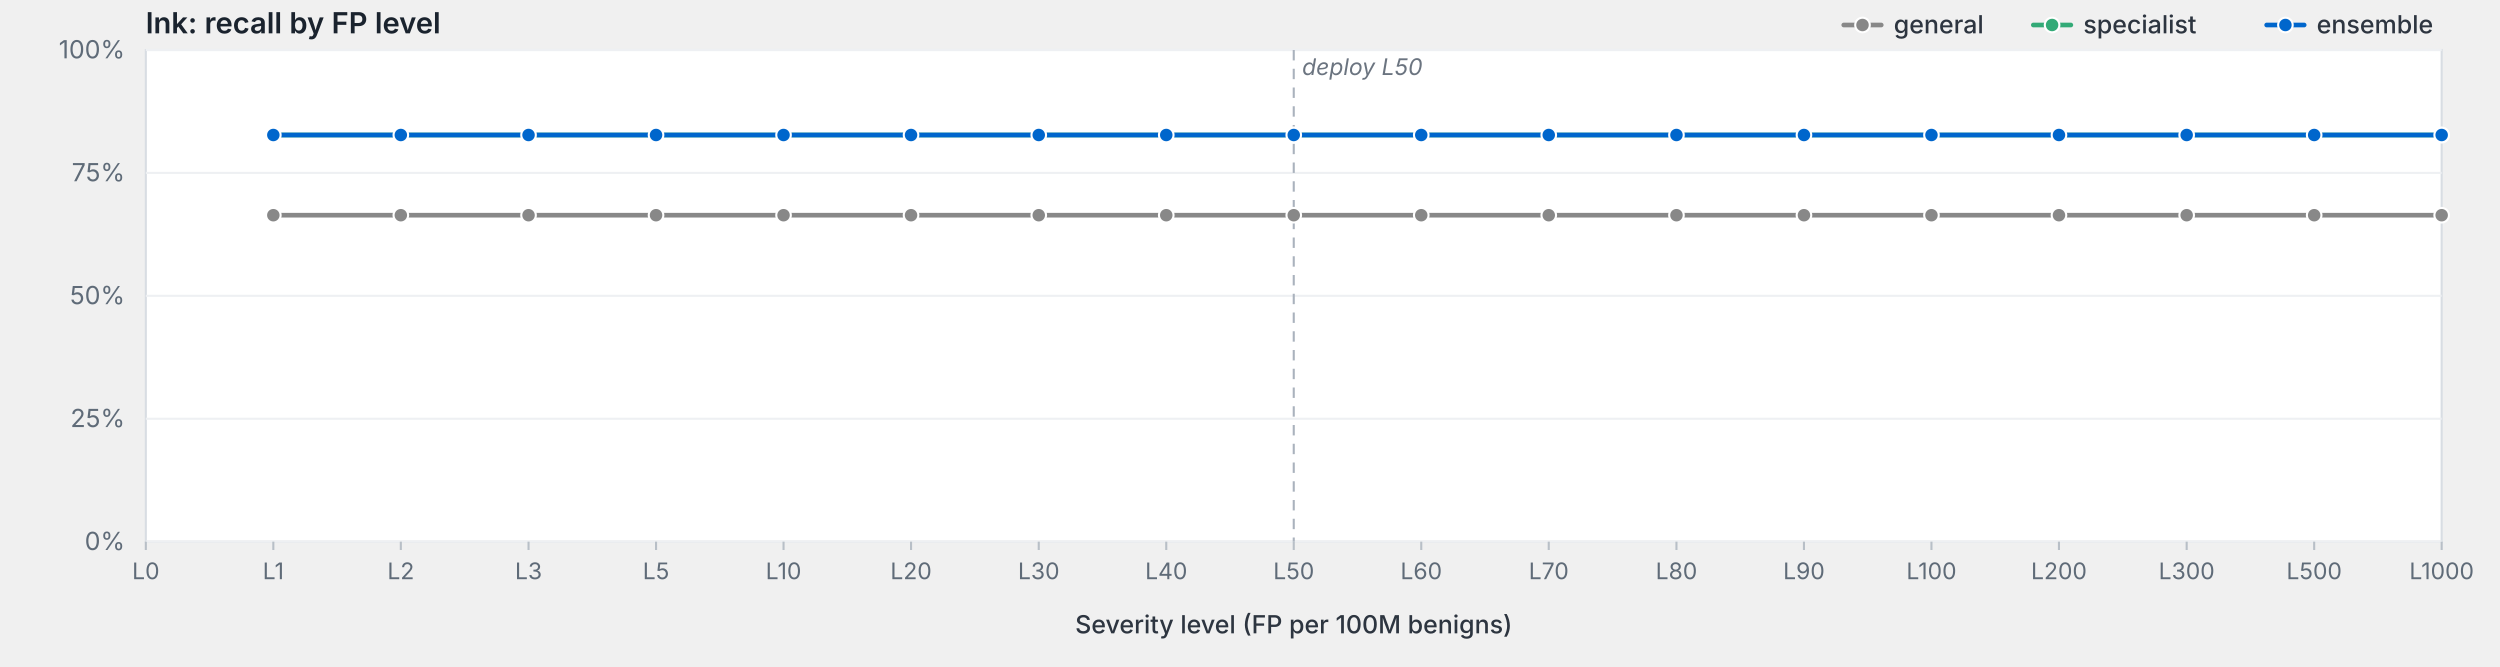
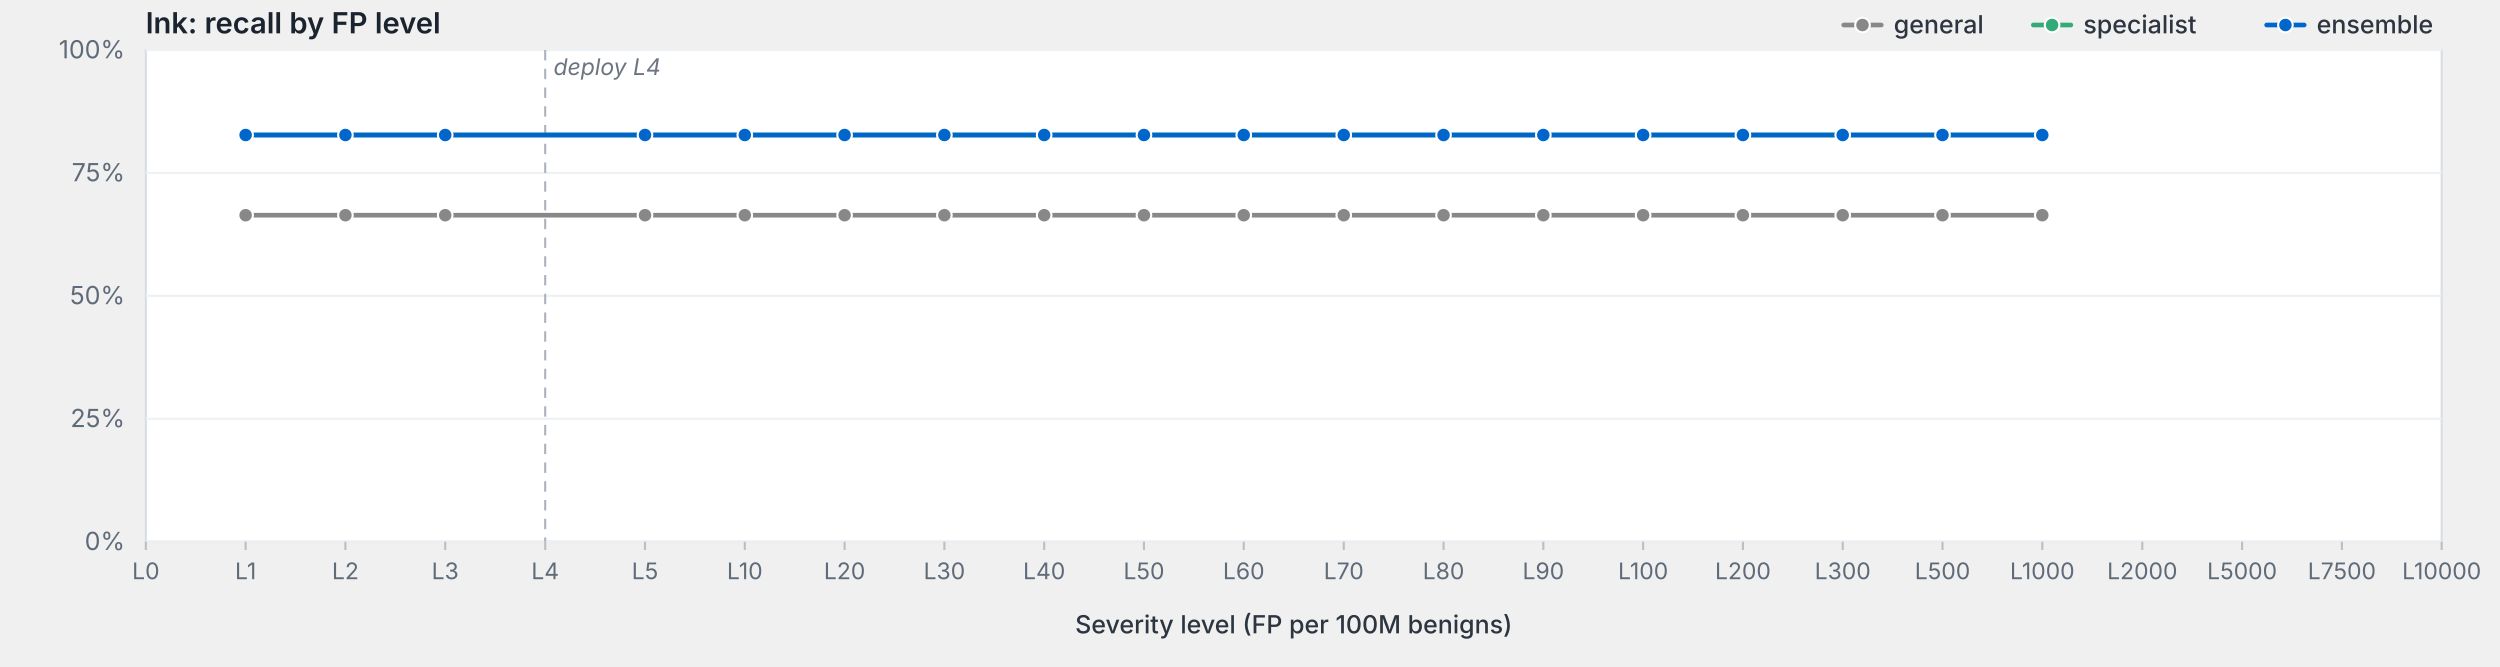
<svg xmlns="http://www.w3.org/2000/svg" viewBox="0 0 1200 320" width="1200" height="320" preserveAspectRatio="xMidYMid meet" role="img" aria-label="lnk: recall by FP level">
  <style>svg { background: #fdfdfd; }.frame { fill: #fff; stroke: #d8dde3; stroke-width: 1; }.grid { stroke: #eef0f3; stroke-width: 1; }.tick { stroke: #b8bfc7; stroke-width: 1; }.axis-label { fill: #5f6b78; font-family: -apple-system, BlinkMacSystemFont, "Segoe UI", system-ui, sans-serif; font-size: 12px; }.x-label { fill: #5f6b78; font-family: -apple-system, BlinkMacSystemFont, "Segoe UI", system-ui, sans-serif; font-size: 11px; }.axis-title { fill: #2d3540; font-family: -apple-system, BlinkMacSystemFont, "Segoe UI", system-ui, sans-serif; font-size: 12px; font-weight: 500; }.title { fill: #1a232e; font-family: -apple-system, BlinkMacSystemFont, "Segoe UI", system-ui, sans-serif; font-size: 14px; font-weight: 600; }.deploy-marker { stroke: #aab2bd; stroke-width: 1; stroke-dasharray: 5,4; }.deploy-label { fill: #6b7480; font-family: -apple-system, BlinkMacSystemFont, "Segoe UI", system-ui, sans-serif; font-size: 11px; font-style: italic; }.curve { fill: none; stroke-width: 2.25; stroke-linejoin: round; stroke-linecap: round; }.marker { stroke: #fff; stroke-width: 1; }.legend-text { fill: #2d3540; font-family: -apple-system, BlinkMacSystemFont, "Segoe UI", system-ui, sans-serif; font-size: 12px; font-weight: 500; }</style>
  <text class="title" x="70" y="16">lnk: recall by FP level</text>
  <rect class="frame" x="70" y="24" width="1102" height="236" />
  <line class="grid" x1="70" y1="260.0" x2="1172" y2="260.0" />
  <text class="axis-label" x="60" y="264.0" text-anchor="end">0%</text>
  <line class="grid" x1="70" y1="201.0" x2="1172" y2="201.0" />
  <text class="axis-label" x="60" y="205.0" text-anchor="end">25%</text>
  <line class="grid" x1="70" y1="142.0" x2="1172" y2="142.0" />
  <text class="axis-label" x="60" y="146.0" text-anchor="end">50%</text>
  <line class="grid" x1="70" y1="83.0" x2="1172" y2="83.0" />
  <text class="axis-label" x="60" y="87.0" text-anchor="end">75%</text>
  <line class="grid" x1="70" y1="24.0" x2="1172" y2="24.0" />
  <text class="axis-label" x="60" y="28.0" text-anchor="end">100%</text>
-   <line class="deploy-marker" x1="621.0" y1="24" x2="621.0" y2="260" />
-   <text class="deploy-label" x="625.0" y="36" text-anchor="start">deploy L50</text>
+   <line class="deploy-marker" x1="261.7" y1="24" x2="261.7" y2="260" />
+   <text class="deploy-label" x="265.7" y="36" text-anchor="start">deploy L4</text>
  <line class="tick" x1="70.0" y1="260" x2="70.0" y2="264" />
  <text class="x-label" x="70.0" y="278" text-anchor="middle">L0</text>
-   <line class="tick" x1="131.2" y1="260" x2="131.2" y2="264" />
-   <text class="x-label" x="131.2" y="278" text-anchor="middle">L1</text>
-   <line class="tick" x1="192.4" y1="260" x2="192.4" y2="264" />
-   <text class="x-label" x="192.4" y="278" text-anchor="middle">L2</text>
-   <line class="tick" x1="253.7" y1="260" x2="253.7" y2="264" />
-   <text class="x-label" x="253.7" y="278" text-anchor="middle">L3</text>
-   <line class="tick" x1="314.9" y1="260" x2="314.9" y2="264" />
-   <text class="x-label" x="314.9" y="278" text-anchor="middle">L5</text>
-   <line class="tick" x1="376.1" y1="260" x2="376.1" y2="264" />
-   <text class="x-label" x="376.1" y="278" text-anchor="middle">L10</text>
-   <line class="tick" x1="437.3" y1="260" x2="437.3" y2="264" />
-   <text class="x-label" x="437.3" y="278" text-anchor="middle">L20</text>
-   <line class="tick" x1="498.6" y1="260" x2="498.6" y2="264" />
-   <text class="x-label" x="498.6" y="278" text-anchor="middle">L30</text>
-   <line class="tick" x1="559.8" y1="260" x2="559.8" y2="264" />
-   <text class="x-label" x="559.8" y="278" text-anchor="middle">L40</text>
-   <line class="tick" x1="621.0" y1="260" x2="621.0" y2="264" />
-   <text class="x-label" x="621.0" y="278" text-anchor="middle">L50</text>
-   <line class="tick" x1="682.2" y1="260" x2="682.2" y2="264" />
-   <text class="x-label" x="682.2" y="278" text-anchor="middle">L60</text>
-   <line class="tick" x1="743.4" y1="260" x2="743.4" y2="264" />
-   <text class="x-label" x="743.4" y="278" text-anchor="middle">L70</text>
-   <line class="tick" x1="804.7" y1="260" x2="804.7" y2="264" />
-   <text class="x-label" x="804.7" y="278" text-anchor="middle">L80</text>
-   <line class="tick" x1="865.9" y1="260" x2="865.9" y2="264" />
-   <text class="x-label" x="865.9" y="278" text-anchor="middle">L90</text>
-   <line class="tick" x1="927.1" y1="260" x2="927.1" y2="264" />
-   <text class="x-label" x="927.1" y="278" text-anchor="middle">L100</text>
-   <line class="tick" x1="988.3" y1="260" x2="988.3" y2="264" />
-   <text class="x-label" x="988.3" y="278" text-anchor="middle">L200</text>
-   <line class="tick" x1="1049.6" y1="260" x2="1049.6" y2="264" />
-   <text class="x-label" x="1049.6" y="278" text-anchor="middle">L300</text>
-   <line class="tick" x1="1110.8" y1="260" x2="1110.8" y2="264" />
-   <text class="x-label" x="1110.8" y="278" text-anchor="middle">L500</text>
+   <line class="tick" x1="117.9" y1="260" x2="117.9" y2="264" />
+   <text class="x-label" x="117.9" y="278" text-anchor="middle">L1</text>
+   <line class="tick" x1="165.8" y1="260" x2="165.8" y2="264" />
+   <text class="x-label" x="165.8" y="278" text-anchor="middle">L2</text>
+   <line class="tick" x1="213.7" y1="260" x2="213.7" y2="264" />
+   <text class="x-label" x="213.7" y="278" text-anchor="middle">L3</text>
+   <line class="tick" x1="261.7" y1="260" x2="261.7" y2="264" />
+   <text class="x-label" x="261.7" y="278" text-anchor="middle">L4</text>
+   <line class="tick" x1="309.6" y1="260" x2="309.6" y2="264" />
+   <text class="x-label" x="309.6" y="278" text-anchor="middle">L5</text>
+   <line class="tick" x1="357.5" y1="260" x2="357.5" y2="264" />
+   <text class="x-label" x="357.5" y="278" text-anchor="middle">L10</text>
+   <line class="tick" x1="405.4" y1="260" x2="405.4" y2="264" />
+   <text class="x-label" x="405.4" y="278" text-anchor="middle">L20</text>
+   <line class="tick" x1="453.3" y1="260" x2="453.3" y2="264" />
+   <text class="x-label" x="453.3" y="278" text-anchor="middle">L30</text>
+   <line class="tick" x1="501.2" y1="260" x2="501.2" y2="264" />
+   <text class="x-label" x="501.2" y="278" text-anchor="middle">L40</text>
+   <line class="tick" x1="549.1" y1="260" x2="549.1" y2="264" />
+   <text class="x-label" x="549.1" y="278" text-anchor="middle">L50</text>
+   <line class="tick" x1="597.0" y1="260" x2="597.0" y2="264" />
+   <text class="x-label" x="597.0" y="278" text-anchor="middle">L60</text>
+   <line class="tick" x1="645.0" y1="260" x2="645.0" y2="264" />
+   <text class="x-label" x="645.0" y="278" text-anchor="middle">L70</text>
+   <line class="tick" x1="692.9" y1="260" x2="692.9" y2="264" />
+   <text class="x-label" x="692.9" y="278" text-anchor="middle">L80</text>
+   <line class="tick" x1="740.8" y1="260" x2="740.8" y2="264" />
+   <text class="x-label" x="740.8" y="278" text-anchor="middle">L90</text>
+   <line class="tick" x1="788.7" y1="260" x2="788.7" y2="264" />
+   <text class="x-label" x="788.7" y="278" text-anchor="middle">L100</text>
+   <line class="tick" x1="836.6" y1="260" x2="836.6" y2="264" />
+   <text class="x-label" x="836.6" y="278" text-anchor="middle">L200</text>
+   <line class="tick" x1="884.5" y1="260" x2="884.5" y2="264" />
+   <text class="x-label" x="884.5" y="278" text-anchor="middle">L300</text>
+   <line class="tick" x1="932.4" y1="260" x2="932.4" y2="264" />
+   <text class="x-label" x="932.4" y="278" text-anchor="middle">L500</text>
+   <line class="tick" x1="980.3" y1="260" x2="980.3" y2="264" />
+   <text class="x-label" x="980.3" y="278" text-anchor="middle">L1000</text>
+   <line class="tick" x1="1028.3" y1="260" x2="1028.3" y2="264" />
+   <text class="x-label" x="1028.3" y="278" text-anchor="middle">L2000</text>
+   <line class="tick" x1="1076.2" y1="260" x2="1076.2" y2="264" />
+   <text class="x-label" x="1076.2" y="278" text-anchor="middle">L5000</text>
+   <line class="tick" x1="1124.1" y1="260" x2="1124.1" y2="264" />
+   <text class="x-label" x="1124.1" y="278" text-anchor="middle">L7500</text>
  <line class="tick" x1="1172.0" y1="260" x2="1172.0" y2="264" />
-   <text class="x-label" x="1172.0" y="278" text-anchor="middle">L1000</text>
+   <text class="x-label" x="1172.0" y="278" text-anchor="middle">L10000</text>
  <text class="axis-title" x="621.0" y="304" text-anchor="middle">Severity level (FP per 100M benigns)</text>
-   <path class="curve" d="M131.2,103.3 L192.4,103.3 L253.7,103.3 L314.9,103.3 L376.1,103.3 L437.3,103.3 L498.6,103.3 L559.8,103.3 L621.0,103.3 L682.2,103.3 L743.4,103.3 L804.7,103.3 L865.9,103.3 L927.1,103.3 L988.3,103.3 L1049.6,103.3 L1110.8,103.3 L1172.0,103.3" stroke="#888" />
-   <circle class="marker" cx="131.2" cy="103.3" r="3.5" fill="#888" />
-   <circle class="marker" cx="192.4" cy="103.3" r="3.5" fill="#888" />
-   <circle class="marker" cx="253.7" cy="103.3" r="3.5" fill="#888" />
-   <circle class="marker" cx="314.9" cy="103.3" r="3.5" fill="#888" />
-   <circle class="marker" cx="376.1" cy="103.3" r="3.5" fill="#888" />
-   <circle class="marker" cx="437.3" cy="103.3" r="3.5" fill="#888" />
-   <circle class="marker" cx="498.6" cy="103.3" r="3.5" fill="#888" />
-   <circle class="marker" cx="559.8" cy="103.3" r="3.5" fill="#888" />
-   <circle class="marker" cx="621.0" cy="103.3" r="3.5" fill="#888" />
-   <circle class="marker" cx="682.2" cy="103.3" r="3.5" fill="#888" />
-   <circle class="marker" cx="743.4" cy="103.3" r="3.5" fill="#888" />
-   <circle class="marker" cx="804.7" cy="103.3" r="3.5" fill="#888" />
-   <circle class="marker" cx="865.9" cy="103.3" r="3.5" fill="#888" />
-   <circle class="marker" cx="927.1" cy="103.3" r="3.5" fill="#888" />
-   <circle class="marker" cx="988.3" cy="103.3" r="3.5" fill="#888" />
-   <circle class="marker" cx="1049.6" cy="103.3" r="3.5" fill="#888" />
-   <circle class="marker" cx="1110.8" cy="103.3" r="3.5" fill="#888" />
-   <circle class="marker" cx="1172.0" cy="103.3" r="3.5" fill="#888" />
-   <path class="curve" d="M131.2,64.8 L192.4,64.8 L253.7,64.8 L314.9,64.8 L376.1,64.8 L437.3,64.8 L498.6,64.8 L559.8,64.8 L621.0,64.8 L682.2,64.8 L743.4,64.8 L804.7,64.8 L865.9,64.8 L927.1,64.8 L988.3,64.8 L1049.6,64.8 L1110.8,64.8 L1172.0,64.8" stroke="#3a7" />
-   <circle class="marker" cx="131.2" cy="64.8" r="3.5" fill="#3a7" />
-   <circle class="marker" cx="192.4" cy="64.8" r="3.5" fill="#3a7" />
-   <circle class="marker" cx="253.7" cy="64.8" r="3.5" fill="#3a7" />
-   <circle class="marker" cx="314.9" cy="64.8" r="3.5" fill="#3a7" />
-   <circle class="marker" cx="376.1" cy="64.8" r="3.5" fill="#3a7" />
-   <circle class="marker" cx="437.3" cy="64.8" r="3.5" fill="#3a7" />
-   <circle class="marker" cx="498.6" cy="64.8" r="3.5" fill="#3a7" />
-   <circle class="marker" cx="559.8" cy="64.8" r="3.5" fill="#3a7" />
-   <circle class="marker" cx="621.0" cy="64.8" r="3.5" fill="#3a7" />
-   <circle class="marker" cx="682.2" cy="64.8" r="3.5" fill="#3a7" />
-   <circle class="marker" cx="743.4" cy="64.8" r="3.5" fill="#3a7" />
-   <circle class="marker" cx="804.7" cy="64.8" r="3.5" fill="#3a7" />
-   <circle class="marker" cx="865.9" cy="64.8" r="3.5" fill="#3a7" />
-   <circle class="marker" cx="927.1" cy="64.8" r="3.5" fill="#3a7" />
-   <circle class="marker" cx="988.3" cy="64.8" r="3.5" fill="#3a7" />
-   <circle class="marker" cx="1049.6" cy="64.8" r="3.5" fill="#3a7" />
-   <circle class="marker" cx="1110.8" cy="64.8" r="3.5" fill="#3a7" />
-   <circle class="marker" cx="1172.0" cy="64.8" r="3.5" fill="#3a7" />
-   <path class="curve" d="M131.2,64.8 L192.4,64.8 L253.7,64.8 L314.9,64.8 L376.1,64.8 L437.3,64.8 L498.6,64.8 L559.8,64.8 L621.0,64.8 L682.2,64.8 L743.4,64.8 L804.7,64.8 L865.9,64.8 L927.1,64.8 L988.3,64.8 L1049.6,64.8 L1110.8,64.8 L1172.0,64.8" stroke="#06c" />
-   <circle class="marker" cx="131.2" cy="64.8" r="3.5" fill="#06c" />
-   <circle class="marker" cx="192.4" cy="64.8" r="3.5" fill="#06c" />
-   <circle class="marker" cx="253.7" cy="64.8" r="3.5" fill="#06c" />
-   <circle class="marker" cx="314.9" cy="64.8" r="3.5" fill="#06c" />
-   <circle class="marker" cx="376.1" cy="64.8" r="3.5" fill="#06c" />
-   <circle class="marker" cx="437.3" cy="64.8" r="3.5" fill="#06c" />
-   <circle class="marker" cx="498.6" cy="64.8" r="3.5" fill="#06c" />
-   <circle class="marker" cx="559.8" cy="64.8" r="3.5" fill="#06c" />
-   <circle class="marker" cx="621.0" cy="64.8" r="3.5" fill="#06c" />
-   <circle class="marker" cx="682.2" cy="64.8" r="3.5" fill="#06c" />
-   <circle class="marker" cx="743.4" cy="64.8" r="3.5" fill="#06c" />
-   <circle class="marker" cx="804.7" cy="64.8" r="3.5" fill="#06c" />
-   <circle class="marker" cx="865.9" cy="64.8" r="3.5" fill="#06c" />
-   <circle class="marker" cx="927.1" cy="64.8" r="3.5" fill="#06c" />
-   <circle class="marker" cx="988.3" cy="64.8" r="3.5" fill="#06c" />
-   <circle class="marker" cx="1049.6" cy="64.8" r="3.5" fill="#06c" />
-   <circle class="marker" cx="1110.8" cy="64.8" r="3.5" fill="#06c" />
-   <circle class="marker" cx="1172.0" cy="64.8" r="3.5" fill="#06c" />
+   <path class="curve" d="M117.9,103.3 L165.8,103.3 L213.7,103.3 L309.6,103.3 L357.5,103.3 L405.4,103.3 L453.3,103.3 L501.2,103.3 L549.1,103.3 L597.0,103.3 L645.0,103.3 L692.9,103.3 L740.8,103.3 L788.7,103.3 L836.6,103.3 L884.5,103.3 L932.4,103.3 L980.3,103.3" stroke="#888" />
+   <circle class="marker" cx="117.9" cy="103.3" r="3.5" fill="#888" />
+   <circle class="marker" cx="165.8" cy="103.3" r="3.5" fill="#888" />
+   <circle class="marker" cx="213.7" cy="103.3" r="3.5" fill="#888" />
+   <circle class="marker" cx="309.6" cy="103.3" r="3.5" fill="#888" />
+   <circle class="marker" cx="357.5" cy="103.3" r="3.5" fill="#888" />
+   <circle class="marker" cx="405.4" cy="103.3" r="3.5" fill="#888" />
+   <circle class="marker" cx="453.3" cy="103.3" r="3.5" fill="#888" />
+   <circle class="marker" cx="501.2" cy="103.3" r="3.5" fill="#888" />
+   <circle class="marker" cx="549.1" cy="103.3" r="3.5" fill="#888" />
+   <circle class="marker" cx="597.0" cy="103.3" r="3.5" fill="#888" />
+   <circle class="marker" cx="645.0" cy="103.3" r="3.5" fill="#888" />
+   <circle class="marker" cx="692.9" cy="103.3" r="3.5" fill="#888" />
+   <circle class="marker" cx="740.8" cy="103.3" r="3.5" fill="#888" />
+   <circle class="marker" cx="788.7" cy="103.3" r="3.5" fill="#888" />
+   <circle class="marker" cx="836.6" cy="103.3" r="3.5" fill="#888" />
+   <circle class="marker" cx="884.5" cy="103.3" r="3.5" fill="#888" />
+   <circle class="marker" cx="932.4" cy="103.3" r="3.5" fill="#888" />
+   <circle class="marker" cx="980.3" cy="103.3" r="3.5" fill="#888" />
+   <path class="curve" d="M117.9,64.8 L165.8,64.8 L213.7,64.8 L309.6,64.8 L357.5,64.8 L405.4,64.8 L453.3,64.8 L501.2,64.8 L549.1,64.8 L597.0,64.8 L645.0,64.8 L692.9,64.8 L740.8,64.8 L788.7,64.8 L836.6,64.8 L884.5,64.8 L932.4,64.8 L980.3,64.8" stroke="#3a7" />
+   <circle class="marker" cx="117.9" cy="64.8" r="3.5" fill="#3a7" />
+   <circle class="marker" cx="165.8" cy="64.8" r="3.5" fill="#3a7" />
+   <circle class="marker" cx="213.7" cy="64.8" r="3.5" fill="#3a7" />
+   <circle class="marker" cx="309.6" cy="64.8" r="3.5" fill="#3a7" />
+   <circle class="marker" cx="357.5" cy="64.8" r="3.5" fill="#3a7" />
+   <circle class="marker" cx="405.4" cy="64.8" r="3.5" fill="#3a7" />
+   <circle class="marker" cx="453.3" cy="64.8" r="3.5" fill="#3a7" />
+   <circle class="marker" cx="501.2" cy="64.8" r="3.5" fill="#3a7" />
+   <circle class="marker" cx="549.1" cy="64.8" r="3.5" fill="#3a7" />
+   <circle class="marker" cx="597.0" cy="64.8" r="3.5" fill="#3a7" />
+   <circle class="marker" cx="645.0" cy="64.8" r="3.5" fill="#3a7" />
+   <circle class="marker" cx="692.9" cy="64.8" r="3.5" fill="#3a7" />
+   <circle class="marker" cx="740.8" cy="64.8" r="3.5" fill="#3a7" />
+   <circle class="marker" cx="788.7" cy="64.8" r="3.5" fill="#3a7" />
+   <circle class="marker" cx="836.6" cy="64.8" r="3.5" fill="#3a7" />
+   <circle class="marker" cx="884.5" cy="64.8" r="3.5" fill="#3a7" />
+   <circle class="marker" cx="932.4" cy="64.8" r="3.5" fill="#3a7" />
+   <circle class="marker" cx="980.3" cy="64.8" r="3.5" fill="#3a7" />
+   <path class="curve" d="M117.9,64.8 L165.8,64.8 L213.7,64.8 L309.6,64.8 L357.5,64.8 L405.4,64.8 L453.3,64.8 L501.2,64.8 L549.1,64.8 L597.0,64.8 L645.0,64.8 L692.9,64.8 L740.8,64.8 L788.7,64.8 L836.6,64.8 L884.5,64.8 L932.4,64.8 L980.3,64.8" stroke="#06c" />
+   <circle class="marker" cx="117.9" cy="64.8" r="3.5" fill="#06c" />
+   <circle class="marker" cx="165.8" cy="64.8" r="3.5" fill="#06c" />
+   <circle class="marker" cx="213.7" cy="64.8" r="3.5" fill="#06c" />
+   <circle class="marker" cx="309.6" cy="64.8" r="3.5" fill="#06c" />
+   <circle class="marker" cx="357.5" cy="64.8" r="3.5" fill="#06c" />
+   <circle class="marker" cx="405.4" cy="64.8" r="3.5" fill="#06c" />
+   <circle class="marker" cx="453.3" cy="64.8" r="3.5" fill="#06c" />
+   <circle class="marker" cx="501.2" cy="64.8" r="3.5" fill="#06c" />
+   <circle class="marker" cx="549.1" cy="64.8" r="3.5" fill="#06c" />
+   <circle class="marker" cx="597.0" cy="64.8" r="3.5" fill="#06c" />
+   <circle class="marker" cx="645.0" cy="64.8" r="3.5" fill="#06c" />
+   <circle class="marker" cx="692.9" cy="64.8" r="3.5" fill="#06c" />
+   <circle class="marker" cx="740.8" cy="64.8" r="3.5" fill="#06c" />
+   <circle class="marker" cx="788.7" cy="64.8" r="3.5" fill="#06c" />
+   <circle class="marker" cx="836.6" cy="64.8" r="3.5" fill="#06c" />
+   <circle class="marker" cx="884.5" cy="64.8" r="3.5" fill="#06c" />
+   <circle class="marker" cx="932.4" cy="64.8" r="3.5" fill="#06c" />
+   <circle class="marker" cx="980.3" cy="64.8" r="3.5" fill="#06c" />
  <line x1="1088.0" y1="12.0" x2="1106.0" y2="12.0" stroke="#06c" stroke-width="2.25" stroke-linecap="round" />
  <circle cx="1097.0" cy="12.0" r="3.5" fill="#06c" stroke="#fff" stroke-width="1" />
  <text class="legend-text" x="1112.0" y="16.0">ensemble</text>
  <line x1="976.0" y1="12.0" x2="994.0" y2="12.0" stroke="#3a7" stroke-width="2.25" stroke-linecap="round" />
  <circle cx="985.0" cy="12.0" r="3.5" fill="#3a7" stroke="#fff" stroke-width="1" />
  <text class="legend-text" x="1000.0" y="16.0">specialist</text>
  <line x1="885.0" y1="12.0" x2="903.0" y2="12.0" stroke="#888" stroke-width="2.25" stroke-linecap="round" />
  <circle cx="894.0" cy="12.0" r="3.5" fill="#888" stroke="#fff" stroke-width="1" />
  <text class="legend-text" x="909.0" y="16.0">general</text>
</svg>
